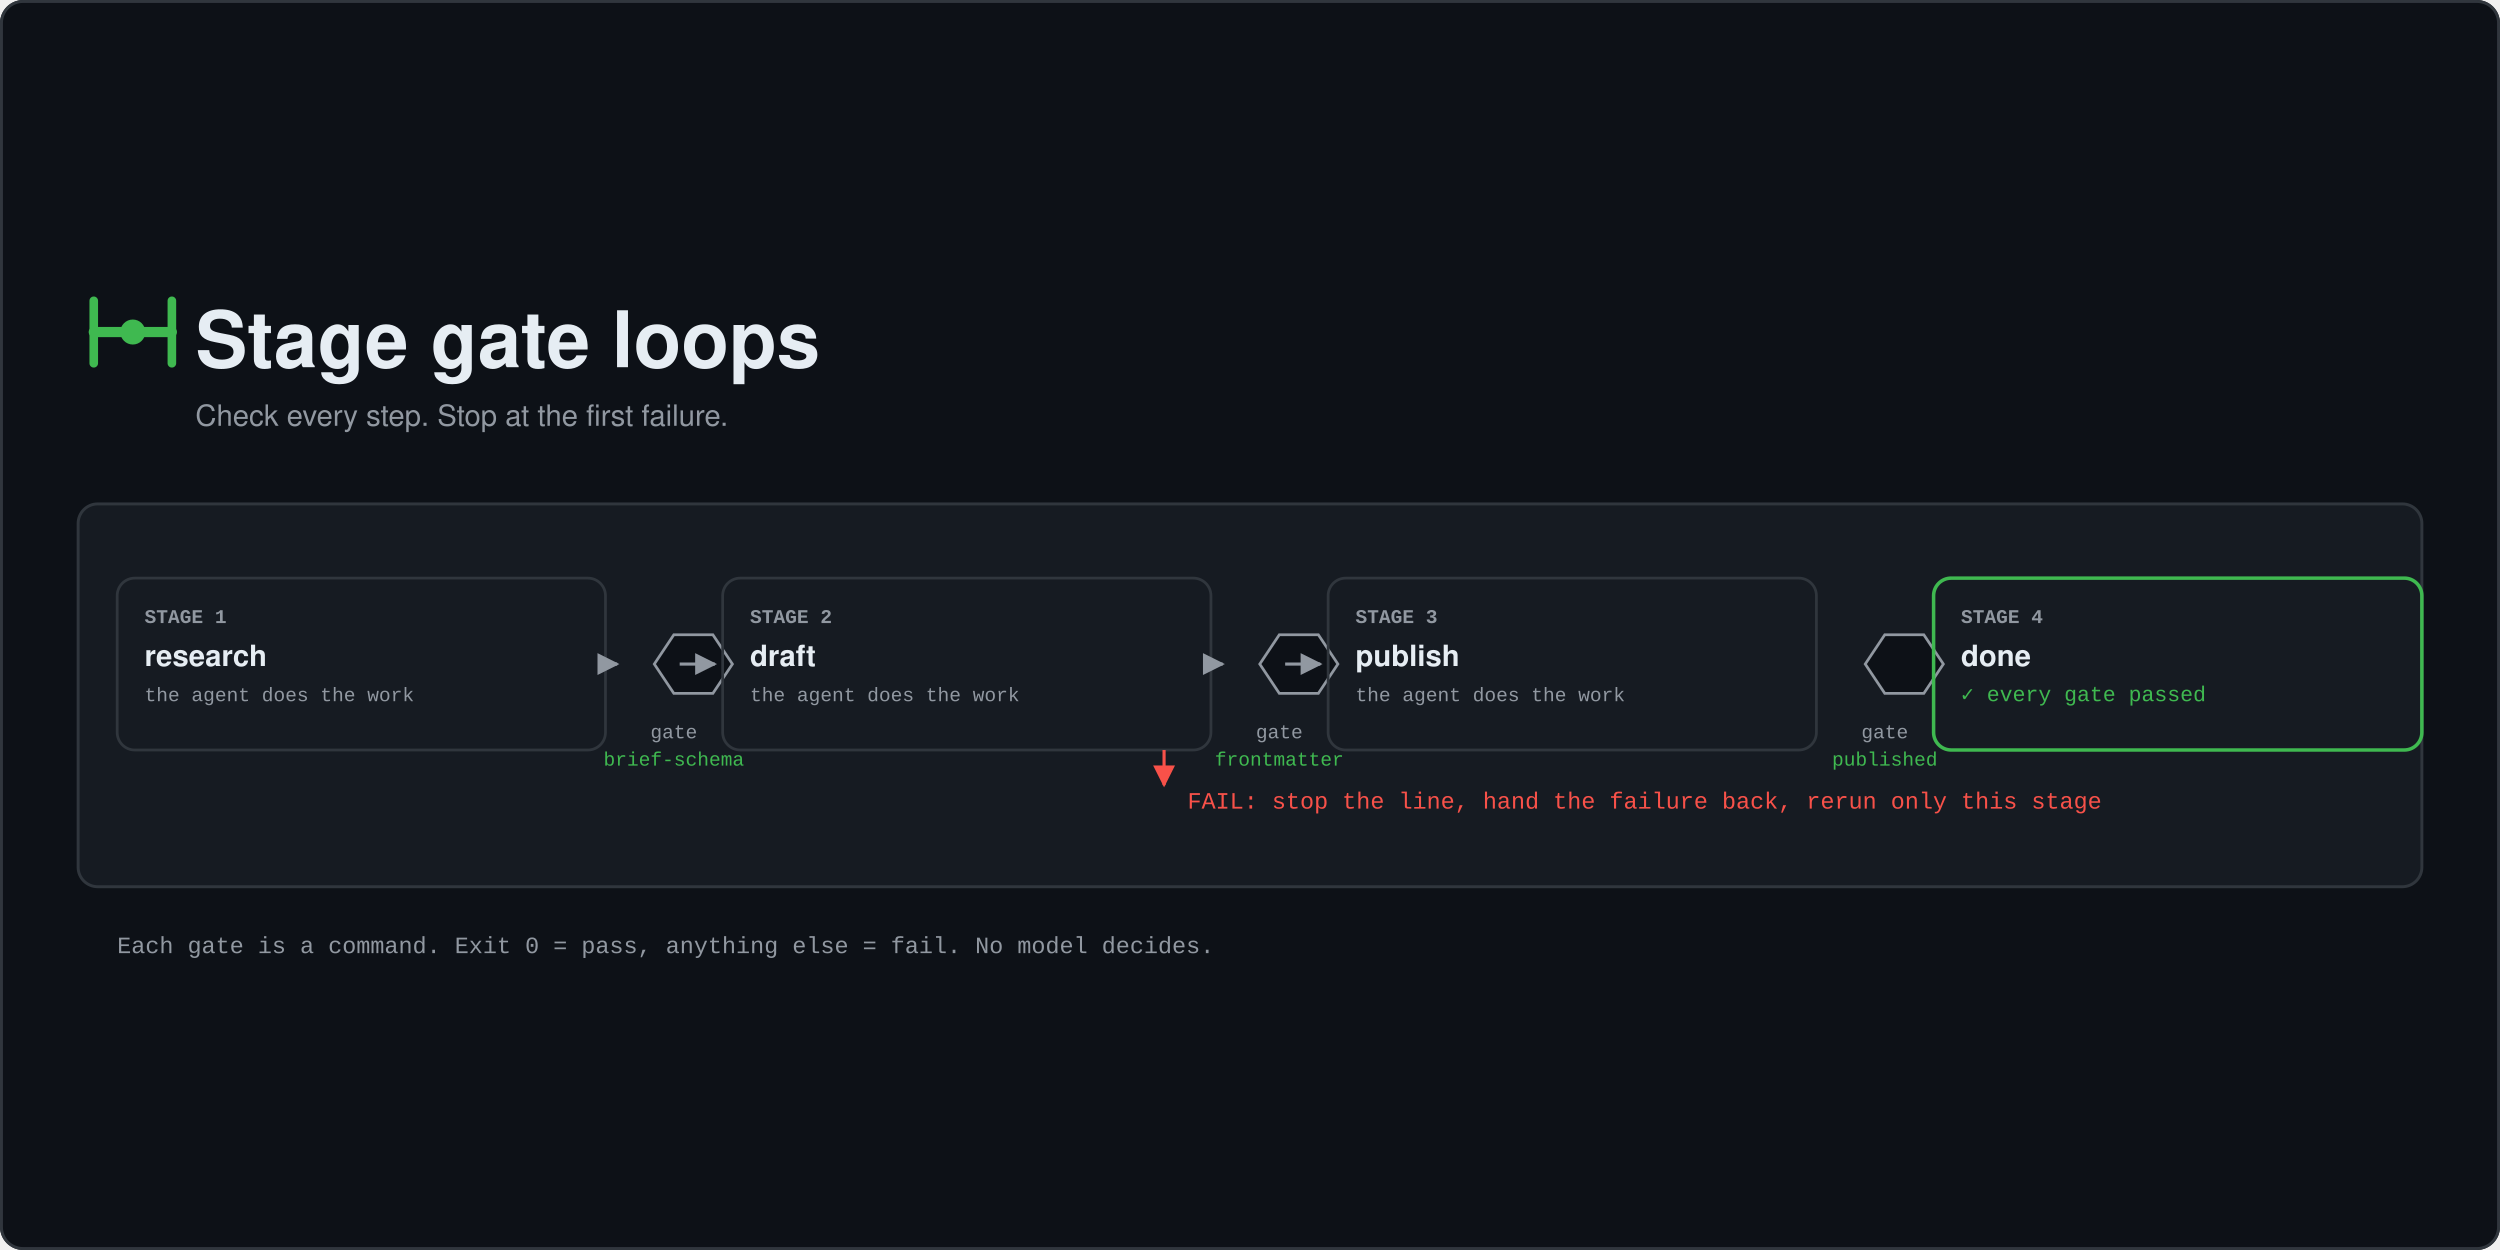
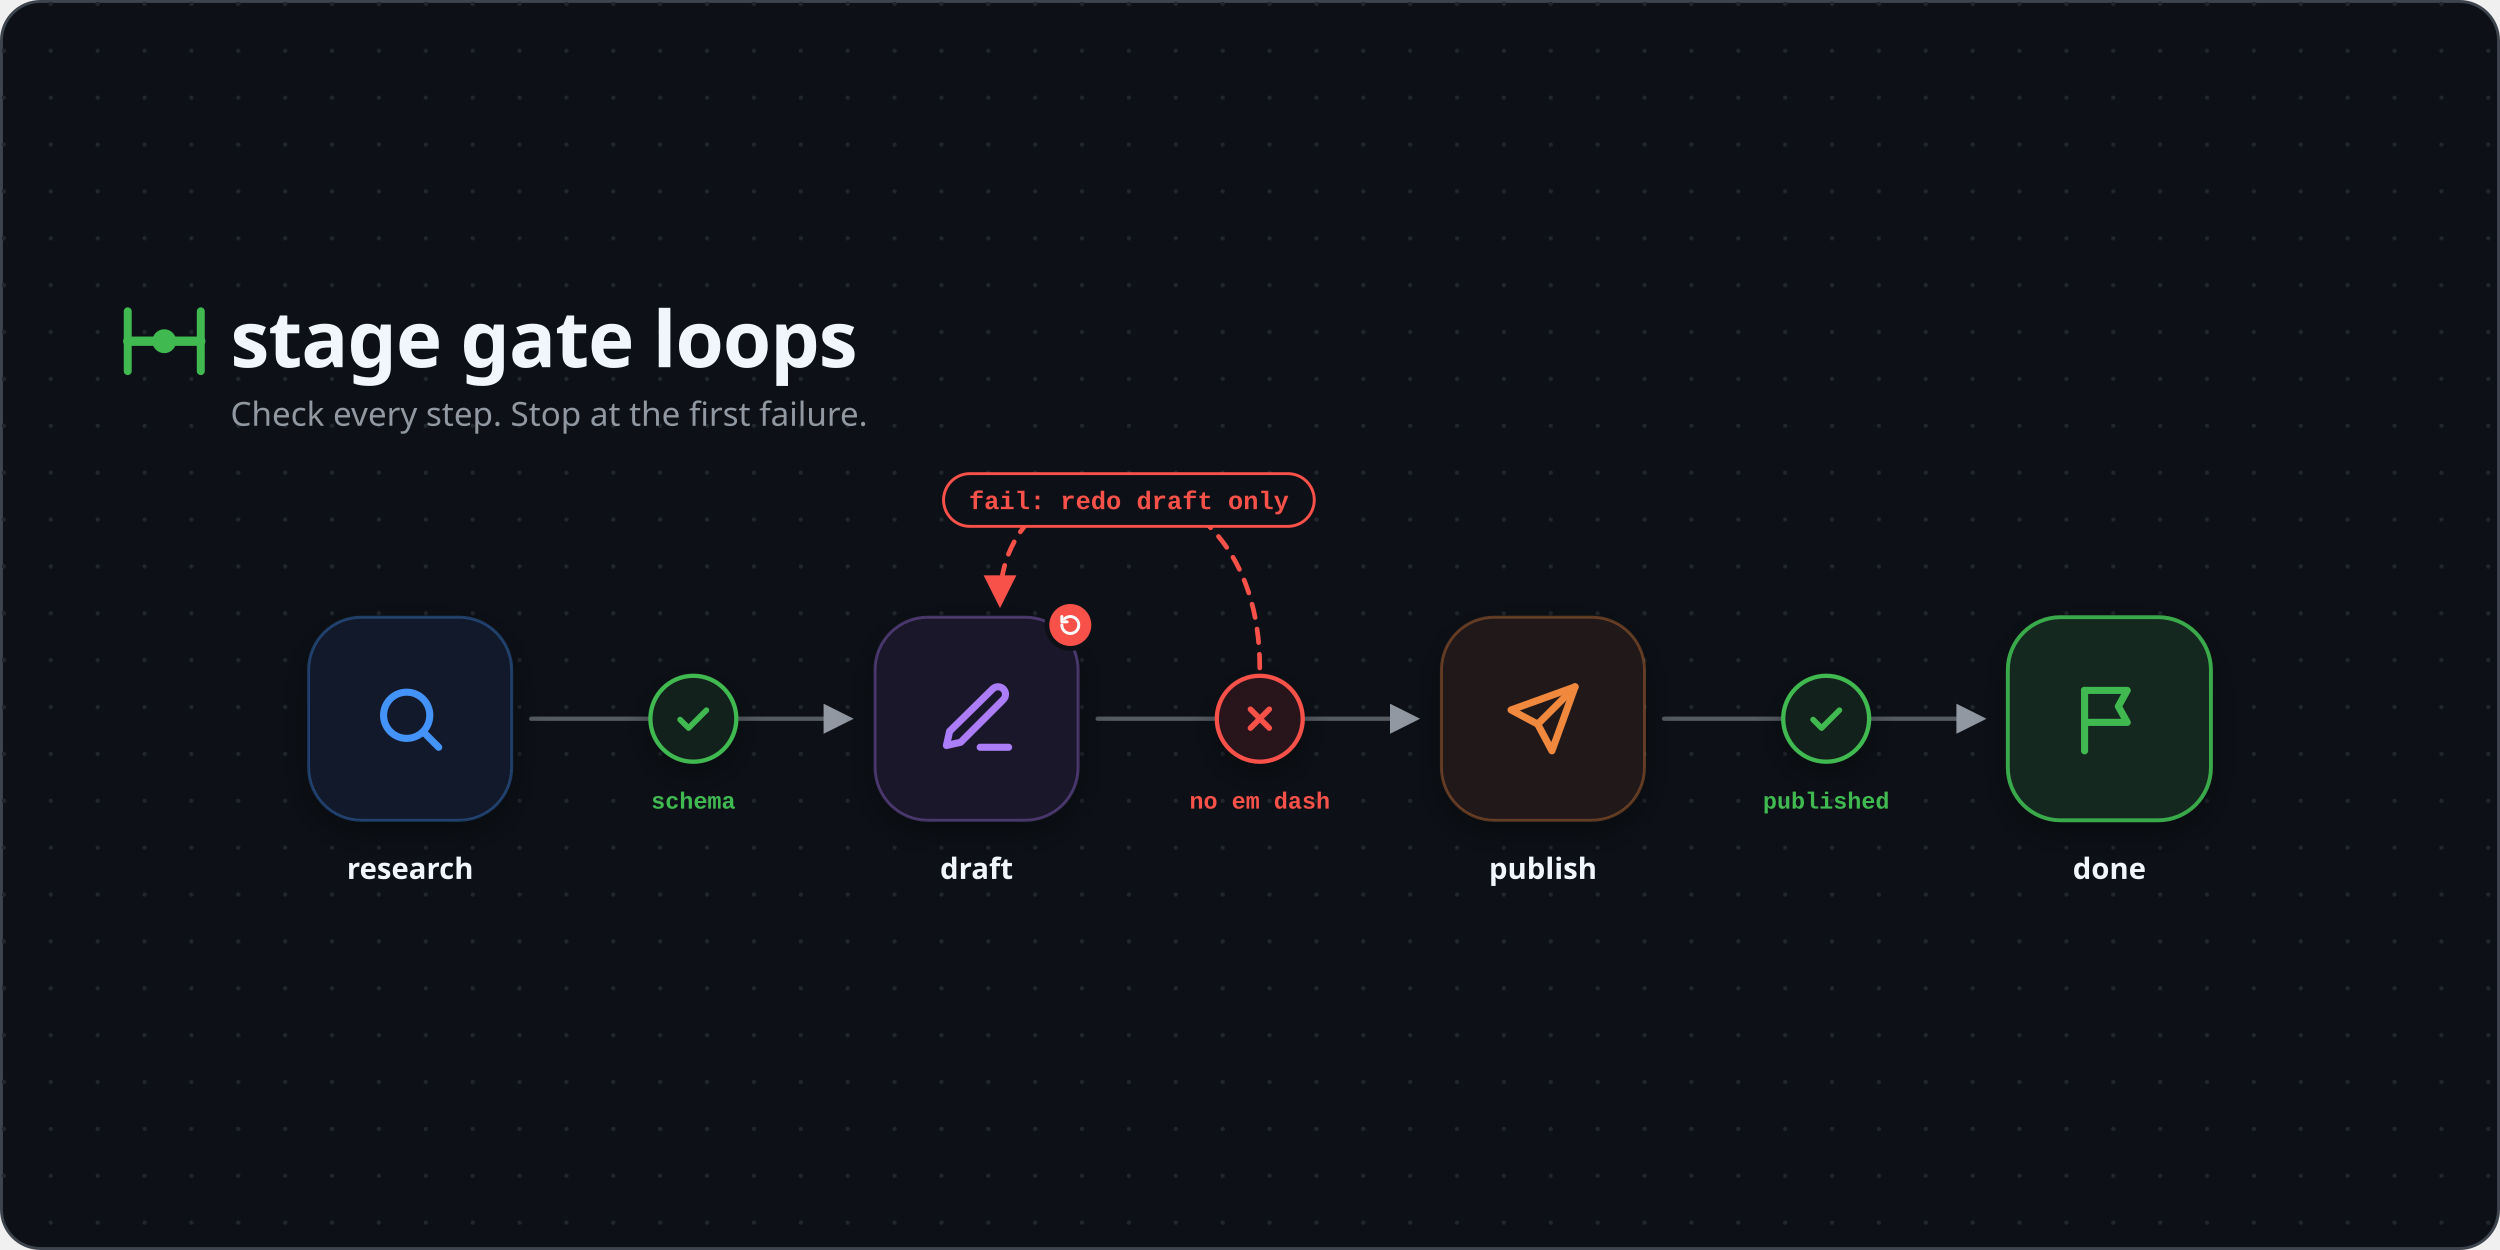
<svg xmlns="http://www.w3.org/2000/svg" width="1280" height="640" viewBox="0 0 1280 640" role="img" aria-labelledby="t" aria-describedby="d">
  <defs>
-     <marker id="a" viewBox="0 0 10 10" refX="9" refY="5" markerWidth="7" markerHeight="7" orient="auto">
-       <path d="M0 0 L10 5 L0 10 z" fill="#9198a1" />
+     <pattern id="dots" width="24" height="24" patternUnits="userSpaceOnUse">
+       <circle cx="2" cy="2" r="1.1" fill="#21262d" />
+     </pattern>
+     <filter id="sh" x="-30%" y="-30%" width="160%" height="170%">
+       <feDropShadow dx="0" dy="6" stdDeviation="9" flood-color="#000" flood-opacity="0.45" />
+     </filter>
+     <marker id="am" viewBox="0 0 10 10" refX="8" refY="5" markerWidth="7" markerHeight="7" orient="auto">
+       <path d="M0 0L10 5L0 10z" fill="#9198a1" />
    </marker>
-     <marker id="af" viewBox="0 0 10 10" refX="9" refY="5" markerWidth="7" markerHeight="7" orient="auto">
-       <path d="M0 0 L10 5 L0 10 z" fill="#f85149" />
+     <marker id="ag" viewBox="0 0 10 10" refX="8" refY="5" markerWidth="7" markerHeight="7" orient="auto">
+       <path d="M0 0L10 5L0 10z" fill="#3fb950" />
+     </marker>
+     <marker id="ar" viewBox="0 0 10 10" refX="8" refY="5" markerWidth="7" markerHeight="7" orient="auto">
+       <path d="M0 0L10 5L0 10z" fill="#f85149" />
    </marker>
  </defs>
-   <rect width="1280" height="640" rx="12" fill="#0d1117" />
-   <rect x="0.75" y="0.75" width="1278.5" height="638.5" rx="11" fill="none" stroke="#30363d" stroke-width="1.5" />
-   <g transform="translate(0,110)">
-     <g transform="translate(44,40) scale(2.0)" stroke="#3fb950" stroke-width="2.2" fill="none" stroke-linecap="round">
-       <path d="M2 2 v16 M22 2 v16" />
-       <path d="M2 10 h20" stroke-width="2.6" />
-       <circle cx="12" cy="10" r="3.2" fill="#3fb950" stroke="none" />
-     </g>
-     <text x="100" y="78" font-size="40" font-family="-apple-system, BlinkMacSystemFont, 'Segoe UI', Helvetica, Arial, sans-serif" fill="#e6edf3" font-weight="700">Stage gate loops</text>
-     <text x="100" y="108" font-size="15" font-family="-apple-system, BlinkMacSystemFont, 'Segoe UI', Helvetica, Arial, sans-serif" fill="#9198a1" font-weight="400">Check every step. Stop at the first failure.</text>
-     <rect x="40" y="148" width="1200" height="196" rx="10" fill="#161b22" stroke="#30363d" stroke-width="1.5" />
-     <rect x="60" y="186" width="250" height="88" rx="9" fill="none" stroke="#30363d" stroke-width="1.4" />
-     <text x="74" y="209" font-size="10" font-family="ui-monospace, SFMono-Regular, 'SF Mono', Menlo, Consolas, 'Liberation Mono', monospace" fill="#9198a1" font-weight="700">STAGE 1</text>
-     <text x="74" y="231" font-size="15" font-family="-apple-system, BlinkMacSystemFont, 'Segoe UI', Helvetica, Arial, sans-serif" fill="#e6edf3" font-weight="700">research</text>
-     <text x="74" y="249" font-size="10" font-family="ui-monospace, SFMono-Regular, 'SF Mono', Menlo, Consolas, 'Liberation Mono', monospace" fill="#9198a1" font-weight="400">the agent does the work</text>
-     <path d="M335 230.0 l10 -15 h20 l10 15 l-10 15 h-20 z" fill="#0d1117" stroke="#9198a1" stroke-width="1.4" />
-     <text x="345" y="268.0" font-size="10" font-family="ui-monospace, SFMono-Regular, 'SF Mono', Menlo, Consolas, 'Liberation Mono', monospace" fill="#9198a1" font-weight="400" text-anchor="middle">gate</text>
-     <text x="345" y="282.0" font-size="10" font-family="ui-monospace, SFMono-Regular, 'SF Mono', Menlo, Consolas, 'Liberation Mono', monospace" fill="#3fb950" font-weight="400" text-anchor="middle">brief-schema</text>
-     <path d="M314 230.0 L316 230.0" stroke="#9198a1" stroke-width="1.6" marker-end="url(#a)" />
-     <path d="M348 230.0 L366 230.0" stroke="#9198a1" stroke-width="1.6" marker-end="url(#a)" />
-     <rect x="370" y="186" width="250" height="88" rx="9" fill="none" stroke="#30363d" stroke-width="1.4" />
-     <text x="384" y="209" font-size="10" font-family="ui-monospace, SFMono-Regular, 'SF Mono', Menlo, Consolas, 'Liberation Mono', monospace" fill="#9198a1" font-weight="700">STAGE 2</text>
-     <text x="384" y="231" font-size="15" font-family="-apple-system, BlinkMacSystemFont, 'Segoe UI', Helvetica, Arial, sans-serif" fill="#e6edf3" font-weight="700">draft</text>
-     <text x="384" y="249" font-size="10" font-family="ui-monospace, SFMono-Regular, 'SF Mono', Menlo, Consolas, 'Liberation Mono', monospace" fill="#9198a1" font-weight="400">the agent does the work</text>
-     <path d="M645 230.0 l10 -15 h20 l10 15 l-10 15 h-20 z" fill="#0d1117" stroke="#9198a1" stroke-width="1.4" />
-     <text x="655" y="268.0" font-size="10" font-family="ui-monospace, SFMono-Regular, 'SF Mono', Menlo, Consolas, 'Liberation Mono', monospace" fill="#9198a1" font-weight="400" text-anchor="middle">gate</text>
-     <text x="655" y="282.0" font-size="10" font-family="ui-monospace, SFMono-Regular, 'SF Mono', Menlo, Consolas, 'Liberation Mono', monospace" fill="#3fb950" font-weight="400" text-anchor="middle">frontmatter</text>
-     <path d="M624 230.0 L626 230.0" stroke="#9198a1" stroke-width="1.6" marker-end="url(#a)" />
-     <path d="M658 230.0 L676 230.0" stroke="#9198a1" stroke-width="1.6" marker-end="url(#a)" />
-     <rect x="680" y="186" width="250" height="88" rx="9" fill="none" stroke="#30363d" stroke-width="1.4" />
-     <text x="694" y="209" font-size="10" font-family="ui-monospace, SFMono-Regular, 'SF Mono', Menlo, Consolas, 'Liberation Mono', monospace" fill="#9198a1" font-weight="700">STAGE 3</text>
-     <text x="694" y="231" font-size="15" font-family="-apple-system, BlinkMacSystemFont, 'Segoe UI', Helvetica, Arial, sans-serif" fill="#e6edf3" font-weight="700">publish</text>
-     <text x="694" y="249" font-size="10" font-family="ui-monospace, SFMono-Regular, 'SF Mono', Menlo, Consolas, 'Liberation Mono', monospace" fill="#9198a1" font-weight="400">the agent does the work</text>
-     <path d="M955 230.0 l10 -15 h20 l10 15 l-10 15 h-20 z" fill="#0d1117" stroke="#9198a1" stroke-width="1.4" />
-     <text x="965" y="268.0" font-size="10" font-family="ui-monospace, SFMono-Regular, 'SF Mono', Menlo, Consolas, 'Liberation Mono', monospace" fill="#9198a1" font-weight="400" text-anchor="middle">gate</text>
-     <text x="965" y="282.0" font-size="10" font-family="ui-monospace, SFMono-Regular, 'SF Mono', Menlo, Consolas, 'Liberation Mono', monospace" fill="#3fb950" font-weight="400" text-anchor="middle">published</text>
-     <rect x="990" y="186" width="250" height="88" rx="9" fill="none" stroke="#3fb950" stroke-width="1.8" />
-     <text x="1004" y="209" font-size="10" font-family="ui-monospace, SFMono-Regular, 'SF Mono', Menlo, Consolas, 'Liberation Mono', monospace" fill="#9198a1" font-weight="700">STAGE 4</text>
-     <text x="1004" y="231" font-size="15" font-family="-apple-system, BlinkMacSystemFont, 'Segoe UI', Helvetica, Arial, sans-serif" fill="#e6edf3" font-weight="700">done</text>
-     <text x="1004" y="249" font-size="11" font-family="ui-monospace, SFMono-Regular, 'SF Mono', Menlo, Consolas, 'Liberation Mono', monospace" fill="#3fb950" font-weight="400">✓ every gate passed</text>
-     <path d="M596 274 v18" stroke="#f85149" stroke-width="1.6" marker-end="url(#af)" />
-     <text x="608" y="304" font-size="12" font-family="ui-monospace, SFMono-Regular, 'SF Mono', Menlo, Consolas, 'Liberation Mono', monospace" fill="#f85149" font-weight="400">FAIL: stop the line, hand the failure back, rerun only this stage</text>
-     <text x="60" y="378" font-size="12" font-family="ui-monospace, SFMono-Regular, 'SF Mono', Menlo, Consolas, 'Liberation Mono', monospace" fill="#9198a1" font-weight="400">Each gate is a command. Exit 0 = pass, anything else = fail. No model decides.</text>
+   <rect x="0.75" y="0.75" width="1278.5" height="638.5" rx="20" fill="#0d1117" stroke="#3d444d" stroke-width="1.5" />
+   <rect x="1" y="1" width="1278" height="638" rx="20" fill="url(#dots)" />
+   <g transform="translate(62,156) scale(1.7)" stroke="#3fb950" stroke-width="2.4" fill="none" stroke-linecap="round">
+     <path d="M2 2v18M24 2v18" />
+     <path d="M2 11h22" stroke-width="2.8" />
+     <circle cx="13" cy="11" r="3.6" fill="#3fb950" stroke="none" />
  </g>
+   <text x="118" y="188" font-size="40" font-family="-apple-system, BlinkMacSystemFont, 'Segoe UI', 'Noto Sans', Helvetica, Arial, sans-serif" fill="#f0f6fc" font-weight="800" letter-spacing="-0.5" xml:space="preserve" style="white-space:pre">stage gate loops</text>
+   <text x="118" y="218" font-size="17" font-family="-apple-system, BlinkMacSystemFont, 'Segoe UI', 'Noto Sans', Helvetica, Arial, sans-serif" fill="#9198a1" font-weight="400" xml:space="preserve" style="white-space:pre">Check every step. Stop at the first failure.</text>
+   <path d="M272.0 368H434.0" stroke="#9198a1" stroke-opacity="0.55" stroke-width="2.2" stroke-linecap="round" marker-end="url(#am)" />
+   <path d="M562.0 368H724.0" stroke="#9198a1" stroke-opacity="0.55" stroke-width="2.2" stroke-linecap="round" marker-end="url(#am)" />
+   <path d="M852.0 368H1014.0" stroke="#9198a1" stroke-opacity="0.55" stroke-width="2.2" stroke-linecap="round" marker-end="url(#am)" />
+   <circle cx="355" cy="368" r="22" fill="#0d1117" filter="url(#sh)" />
+   <circle cx="355" cy="368" r="22" fill="#3fb950" fill-opacity="0.12" stroke="#3fb950" stroke-width="2.2" />
+   <g transform="translate(343.4,356.4) scale(0.9625)" fill="none" stroke="#3fb950" stroke-width="3.0" stroke-linecap="round" stroke-linejoin="round">
+     <path d="M5 12.5l4.5 4.5L19 7.5" />
+   </g>
+   <text x="355" y="414" font-size="12" font-family="ui-monospace, SFMono-Regular, 'SF Mono', Menlo, Consolas, 'Liberation Mono', monospace" fill="#3fb950" font-weight="600" text-anchor="middle" xml:space="preserve" style="white-space:pre">schema</text>
+   <circle cx="645" cy="368" r="22" fill="#0d1117" filter="url(#sh)" />
+   <circle cx="645" cy="368" r="22" fill="#f85149" fill-opacity="0.12" stroke="#f85149" stroke-width="2.2" />
+   <g transform="translate(633.5,356.4) scale(0.9625)" fill="none" stroke="#f85149" stroke-width="3.0" stroke-linecap="round" stroke-linejoin="round">
+     <path d="M7 7l10 10M17 7L7 17" />
+   </g>
+   <text x="645" y="414" font-size="12" font-family="ui-monospace, SFMono-Regular, 'SF Mono', Menlo, Consolas, 'Liberation Mono', monospace" fill="#f85149" font-weight="600" text-anchor="middle" xml:space="preserve" style="white-space:pre">no em dash</text>
+   <circle cx="935" cy="368" r="22" fill="#0d1117" filter="url(#sh)" />
+   <circle cx="935" cy="368" r="22" fill="#3fb950" fill-opacity="0.12" stroke="#3fb950" stroke-width="2.2" />
+   <g transform="translate(923.5,356.4) scale(0.9625)" fill="none" stroke="#3fb950" stroke-width="3.0" stroke-linecap="round" stroke-linejoin="round">
+     <path d="M5 12.5l4.5 4.5L19 7.5" />
+   </g>
+   <text x="935" y="414" font-size="12" font-family="ui-monospace, SFMono-Regular, 'SF Mono', Menlo, Consolas, 'Liberation Mono', monospace" fill="#3fb950" font-weight="600" text-anchor="middle" xml:space="preserve" style="white-space:pre">published</text>
+   <rect x="158.0" y="316.0" width="104" height="104" rx="27" fill="#0d1117" filter="url(#sh)" />
+   <rect x="158.0" y="316.0" width="104" height="104" rx="27" fill="#4493f8" fill-opacity="0.09" stroke="#4493f8" stroke-opacity="0.35" stroke-width="1.5" />
+   <g transform="translate(188.2,346.2) scale(1.82)" fill="none" stroke="#4493f8" stroke-width="2.0" stroke-linecap="round" stroke-linejoin="round">
+     <circle cx="11" cy="11" r="6.5" />
+     <path d="M20 20l-4.3-4.3" />
+   </g>
+   <text x="210" y="450.0" font-size="15" font-family="-apple-system, BlinkMacSystemFont, 'Segoe UI', 'Noto Sans', Helvetica, Arial, sans-serif" fill="#f0f6fc" font-weight="600" text-anchor="middle" xml:space="preserve" style="white-space:pre">research</text>
+   <rect x="448.0" y="316.0" width="104" height="104" rx="27" fill="#0d1117" filter="url(#sh)" />
+   <rect x="448.0" y="316.0" width="104" height="104" rx="27" fill="#ab7df8" fill-opacity="0.09" stroke="#ab7df8" stroke-opacity="0.35" stroke-width="1.5" />
+   <g transform="translate(478.2,346.2) scale(1.82)" fill="none" stroke="#ab7df8" stroke-width="2.0" stroke-linecap="round" stroke-linejoin="round">
+     <path d="M13 20h8" />
+     <path d="M16.5 3.6a2.1 2.1 0 0 1 3 3L7.5 18.6 3.5 19.5l.9-4z" />
+   </g>
+   <text x="500" y="450.0" font-size="15" font-family="-apple-system, BlinkMacSystemFont, 'Segoe UI', 'Noto Sans', Helvetica, Arial, sans-serif" fill="#f0f6fc" font-weight="600" text-anchor="middle" xml:space="preserve" style="white-space:pre">draft</text>
+   <circle cx="548.0" cy="320.0" r="12" fill="#f85149" stroke="#0d1117" stroke-width="2.5" />
+   <g transform="translate(541.5,313.5) scale(0.5417)" fill="none" stroke="#ffffff" stroke-width="2.8" stroke-linecap="round" stroke-linejoin="round">
+     <path d="M4 12a8 8 0 1 0 2.4-5.7" />
+     <path d="M4 4v5h5" />
+   </g>
+   <rect x="738.0" y="316.0" width="104" height="104" rx="27" fill="#0d1117" filter="url(#sh)" />
+   <rect x="738.0" y="316.0" width="104" height="104" rx="27" fill="#f0883e" fill-opacity="0.09" stroke="#f0883e" stroke-opacity="0.35" stroke-width="1.5" />
+   <g transform="translate(768.2,346.2) scale(1.82)" fill="none" stroke="#f0883e" stroke-width="2.0" stroke-linecap="round" stroke-linejoin="round">
+     <path d="M21 3L10.5 13.5" />
+     <path d="M21 3l-6.5 18-4-7.5L3 9.5z" />
+   </g>
+   <text x="790" y="450.0" font-size="15" font-family="-apple-system, BlinkMacSystemFont, 'Segoe UI', 'Noto Sans', Helvetica, Arial, sans-serif" fill="#f0f6fc" font-weight="600" text-anchor="middle" xml:space="preserve" style="white-space:pre">publish</text>
+   <rect x="1028.0" y="316.0" width="104" height="104" rx="27" fill="#0d1117" filter="url(#sh)" />
+   <rect x="1028.0" y="316.0" width="104" height="104" rx="27" fill="#3fb950" fill-opacity="0.16" stroke="#3fb950" stroke-opacity="0.9" stroke-width="2" />
+   <g transform="translate(1058.2,346.2) scale(1.82)" fill="none" stroke="#3fb950" stroke-width="2.0" stroke-linecap="round" stroke-linejoin="round">
+     <path d="M5 21V4" />
+     <path d="M5 4h12l-2.5 4.5L17 13H5" />
+   </g>
+   <text x="1080" y="450.0" font-size="15" font-family="-apple-system, BlinkMacSystemFont, 'Segoe UI', 'Noto Sans', Helvetica, Arial, sans-serif" fill="#f0f6fc" font-weight="600" text-anchor="middle" xml:space="preserve" style="white-space:pre">done</text>
+   <path d="M645 342 C645 224.0, 512 224.0, 512 308.0" fill="none" stroke="#f85149" stroke-width="2.4" stroke-dasharray="7 6" stroke-linecap="round" marker-end="url(#ar)" />
+   <rect x="483.1" y="242.5" width="189.8" height="27" rx="13.5" fill="#0d1117" stroke="#f85149" stroke-width="1.5" />
+   <text x="578" y="260.68" font-size="13" font-family="ui-monospace, SFMono-Regular, 'SF Mono', Menlo, Consolas, 'Liberation Mono', monospace" fill="#f85149" font-weight="700" text-anchor="middle" xml:space="preserve" style="white-space:pre">fail: redo draft only</text>
</svg>
